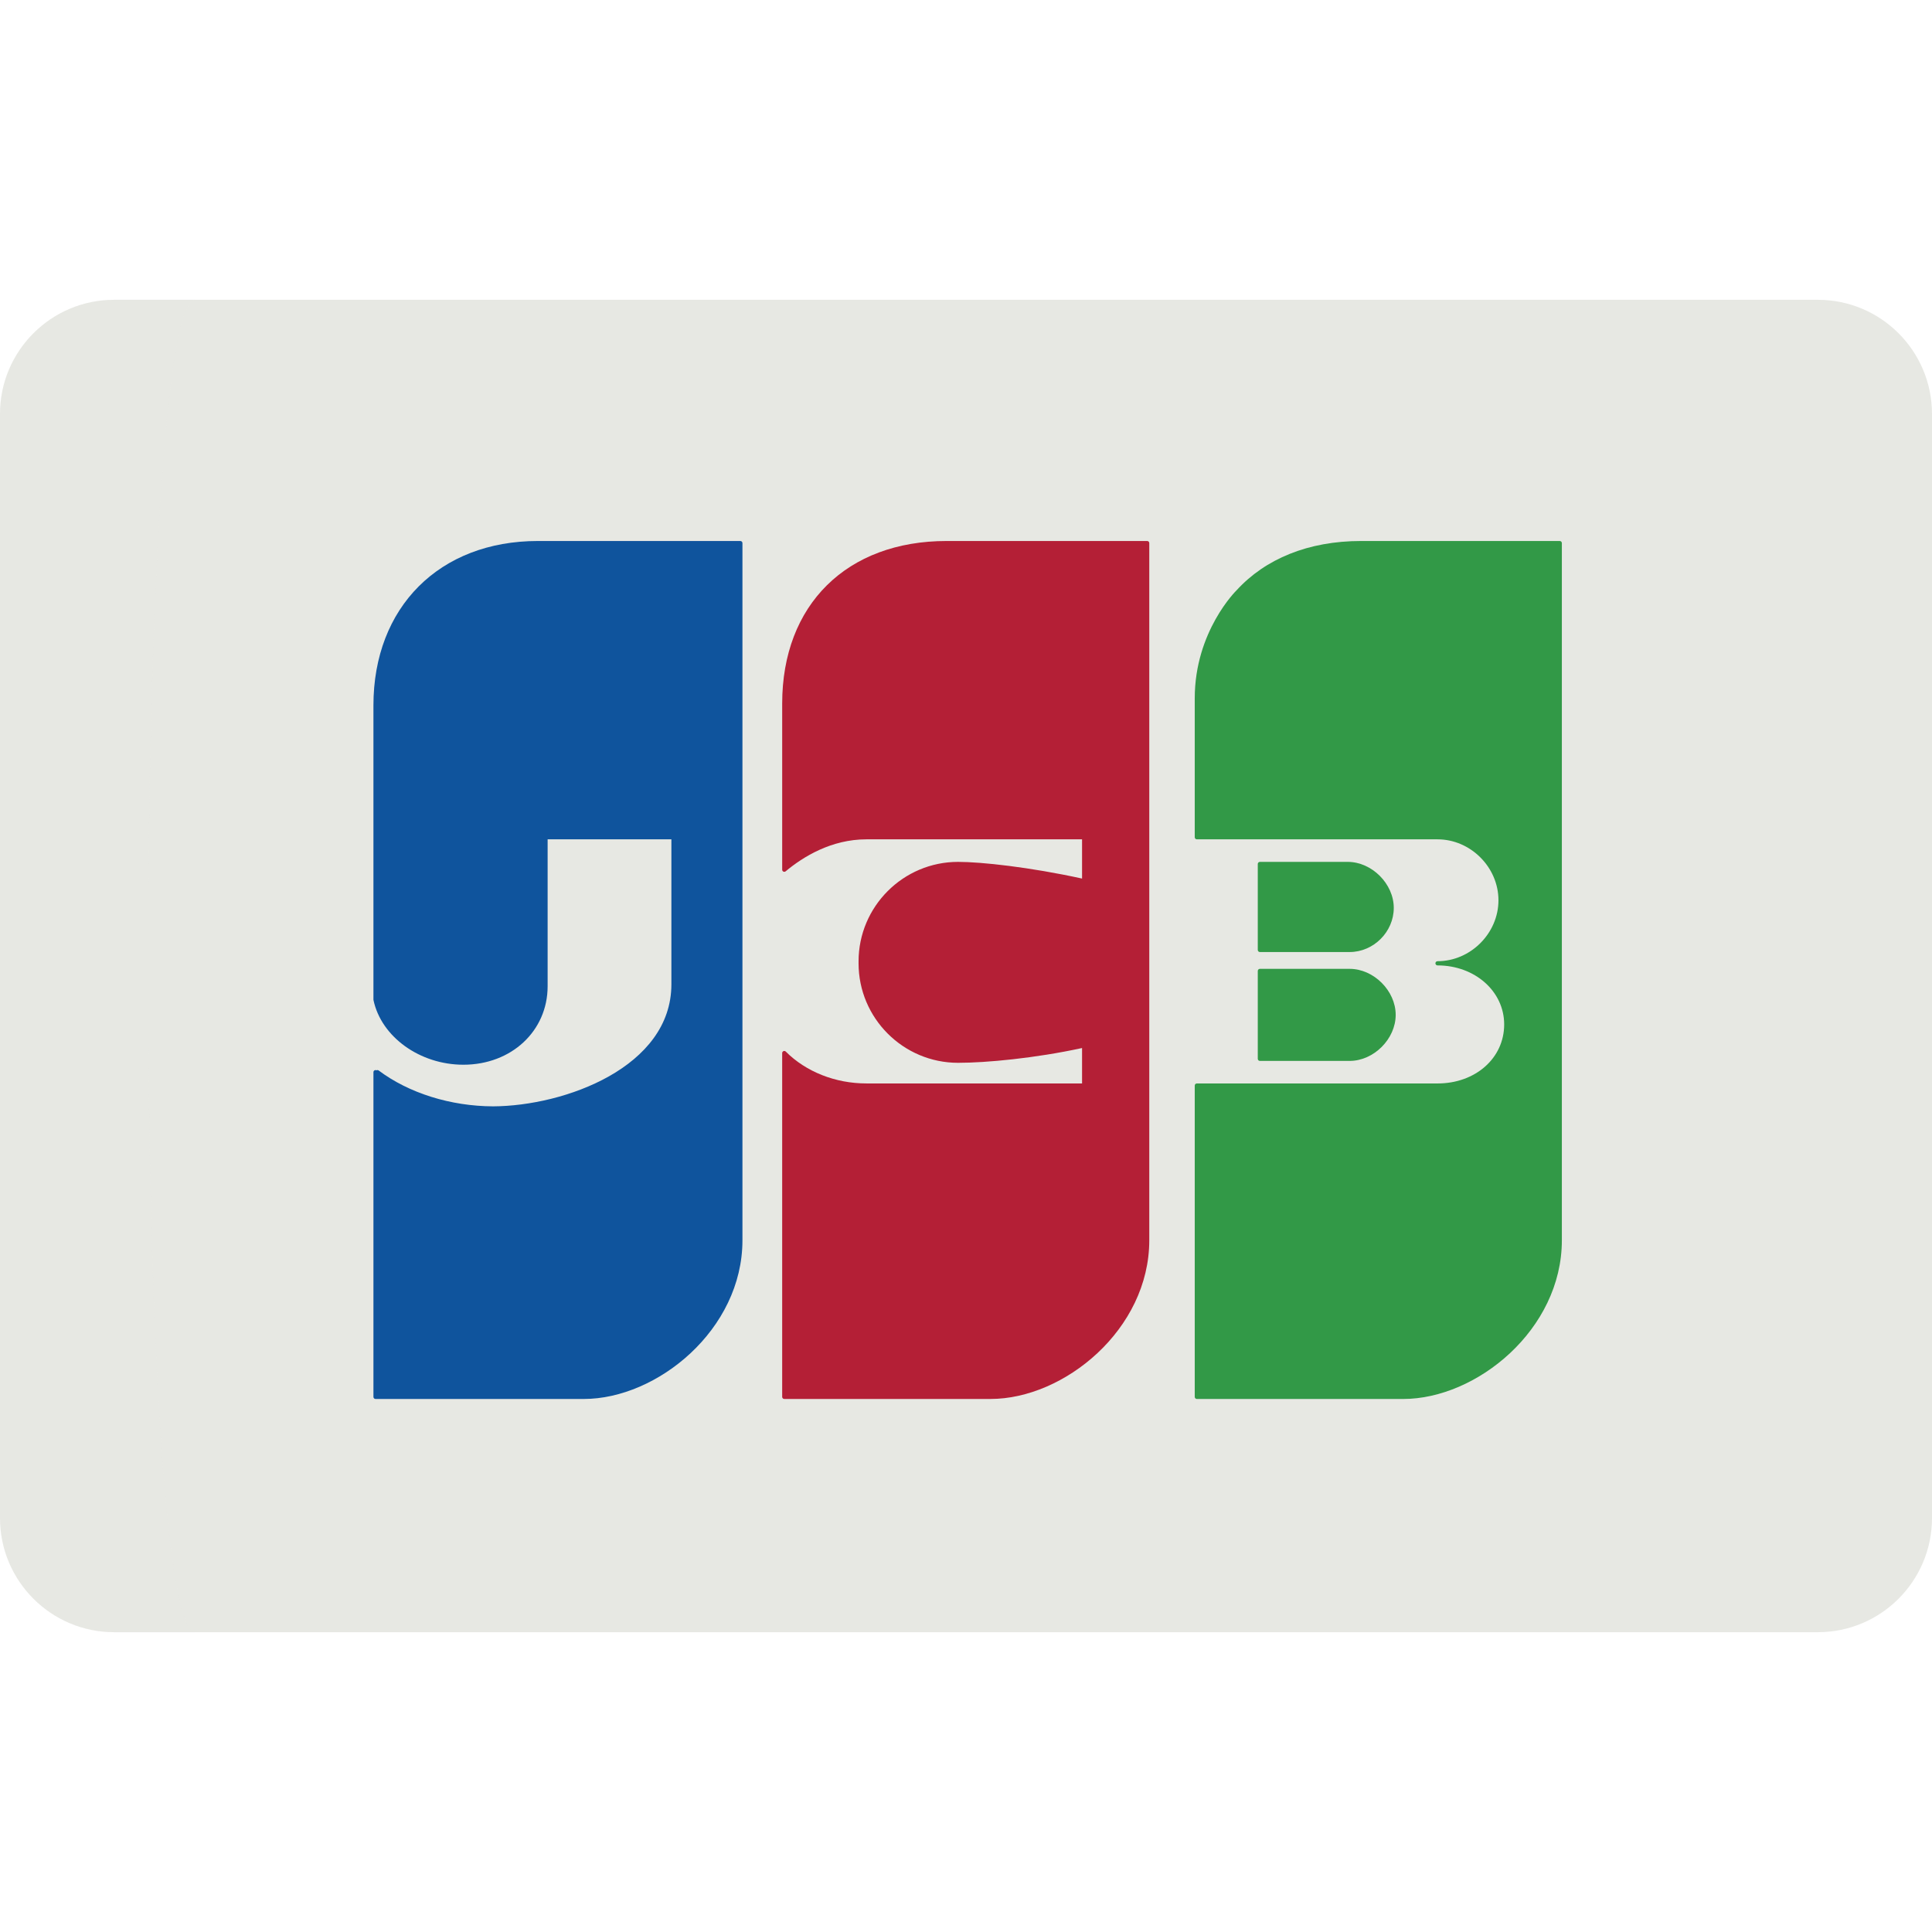
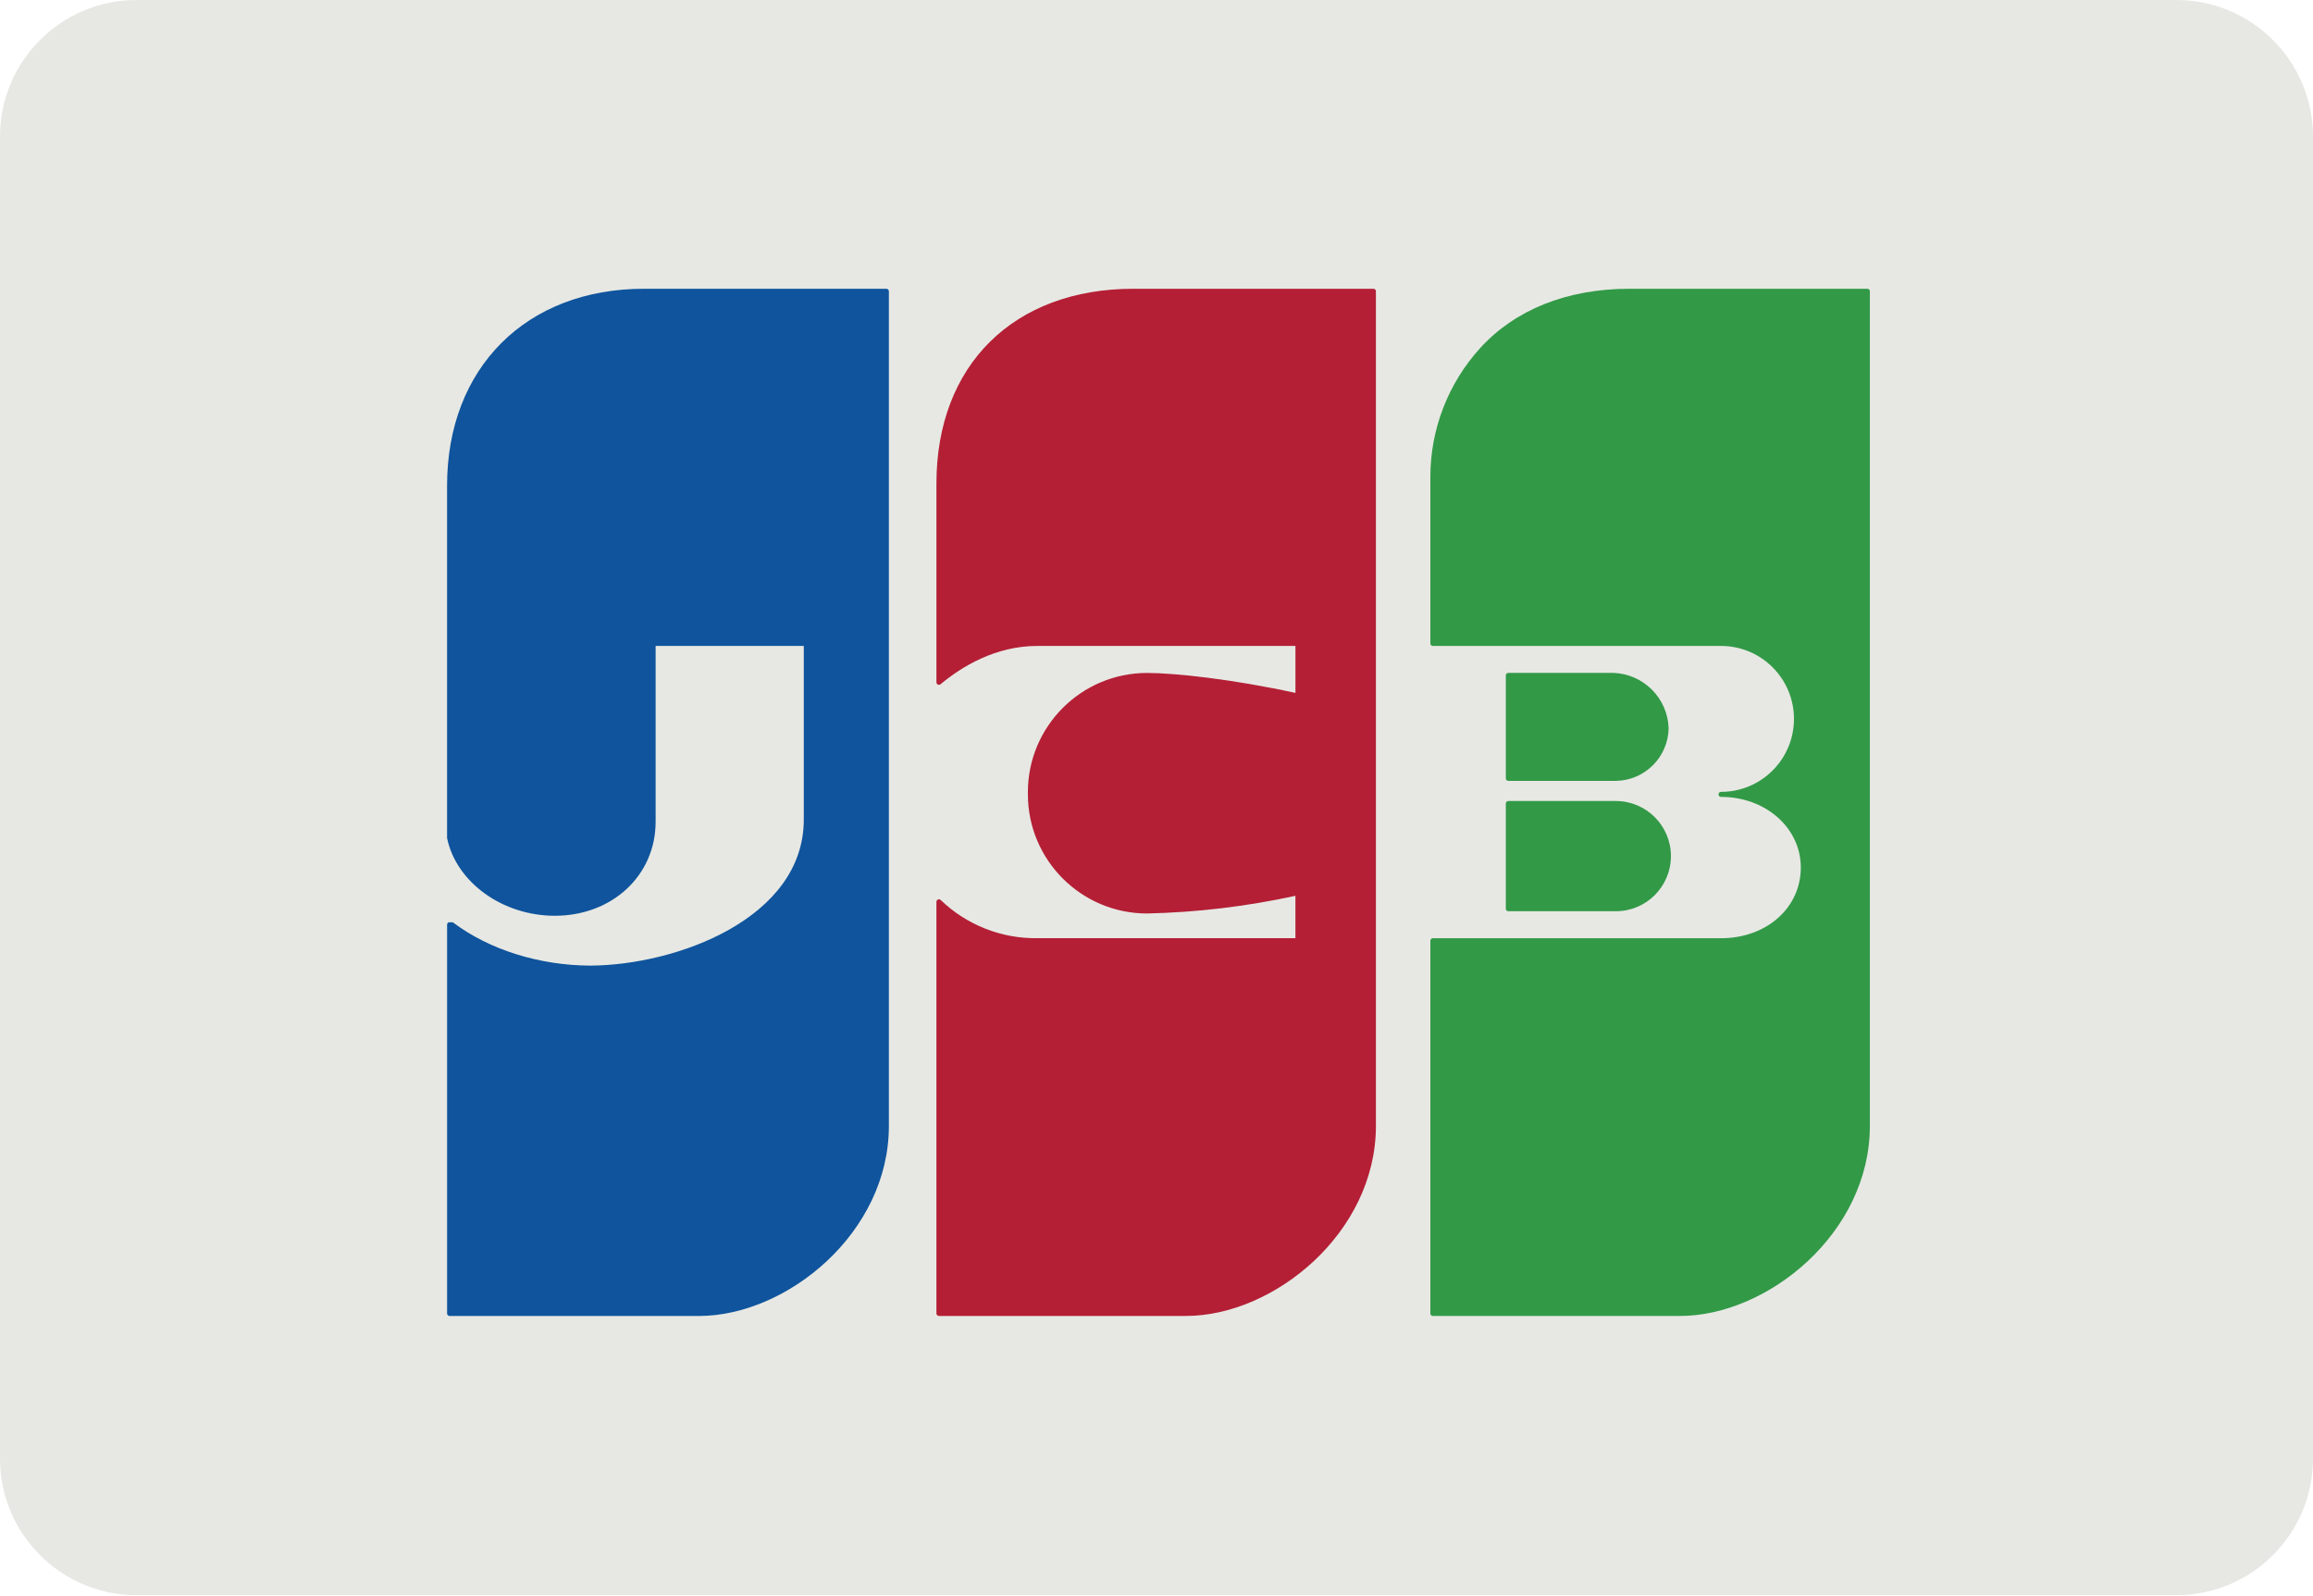
- <svg xmlns="http://www.w3.org/2000/svg" enable-background="new 0 0 512 512" viewBox="0 0 512 512">
-   <path d="m512 402.282c0 16.716-13.55 30.267-30.265 30.267h-451.47c-16.715 0-30.265-13.553-30.265-30.267v-292.565c0-16.716 13.55-30.266 30.265-30.266h451.469c16.716 0 30.265 13.551 30.265 30.266z" fill="#e7e8e3" />
-   <path d="m51.785 432.547c-16.715.002-16.716-353.096-.001-353.096h-21.52c-16.714 0-30.264 13.552-30.264 30.266v292.563c0 16.716 13.55 30.267 30.265 30.267z" fill="#e7e8e3" opacity=".15" />
-   <path d="m196.197 143.37h-53.654c-26.067 0-43.58 17.514-43.58 43.58v77.954c0 .038.004.077.011.115 2.057 9.774 12.302 17.143 23.83 17.143 12.727 0 22.322-8.942 22.322-20.802v-38.929h32.8v38.421c0 21.91-28.205 32.252-47.261 32.342-11.272-.047-22.318-3.509-30.307-9.502-.167-.125-.394-.146-.582-.052 0 0-.002.001-.004.002-.157-.079-.344-.081-.502-.002-.187.095-.306.287-.306.498v86.049c0 .307.248.557.557.557h55.174c19.452 0 42.061-18.373 42.061-42.061v-184.756c-.002-.309-.249-.557-.559-.557z" fill="#0f549d" />
-   <path d="m304.016 143.37h-53.148c-26.474 0-43.58 16.908-43.58 43.077v44.036c0 .216.124.412.319.504.196.091.426.061.593-.077 4.639-3.868 12.118-8.478 21.408-8.478h57.148v10.396c-13.876-3.038-26.711-4.422-32.853-4.422-14.543 0-26.374 11.831-26.374 26.372l.004.161-.004.345c0 14.542 11.831 26.372 26.374 26.372 7.45 0 20.42-1.212 32.853-3.916v9.383h-57.148c-8.22 0-16.009-3.079-21.372-8.445-.161-.16-.4-.207-.607-.12-.209.086-.344.289-.344.514v91.112c0 .307.248.557.557.557h54.663c19.455 0 42.065-18.373 42.065-42.061v-184.753c.002-.309-.246-.557-.554-.557z" fill="#b41f36" />
-   <g fill="#329947">
-     <path d="m333.324 280.595c0 .307.25.557.557.557h23.789c6.387 0 12.202-5.816 12.202-12.2 0-6.383-5.816-12.198-12.202-12.198h-23.789c-.306 0-.557.249-.557.557z" />
-     <path d="m413.352 143.37h-52.646c-14.013 0-25.4 4.739-33.017 13.08v-.001s-11.069 10.798-11.069 28.606v1.894 15.914 19.012c0 .307.248.557.557.557h63.781c8.752 0 16.148 7.396 16.148 16.149s-7.396 16.148-16.148 16.148c-.308 0-.557.249-.557.557s.248.557.557.557c9.904 0 17.665 6.871 17.665 15.642 0 8.918-7.595 15.643-17.665 15.643h-63.781c-.308 0-.557.249-.557.557v82.504c0 .307.248.557.557.557h54.669c19.453 0 42.063-18.373 42.063-42.061v-184.758c0-.309-.251-.557-.557-.557z" />
-     <path d="m333.881 252.299h23.789c6.339 0 11.694-5.355 11.694-11.694 0-6.384-5.813-12.199-12.196-12.199h-23.287c-.306 0-.557.249-.557.557v22.78c0 .307.25.556.557.556z" />
+ <svg xmlns="http://www.w3.org/2000/svg" width="512" height="353.098" viewBox="0 0 512 353.098">
+   <g transform="translate(0 -79.451)">
+     <path d="M512,402.282a30.266,30.266,0,0,1-30.265,30.267H30.265A30.267,30.267,0,0,1,0,402.282V109.717A30.265,30.265,0,0,1,30.265,79.451H481.734A30.265,30.265,0,0,1,512,109.717Z" fill="#e7e8e3" />
+     <path d="M51.785,432.547c-16.715,0-16.716-353.1,0-353.1H30.264A30.266,30.266,0,0,0,0,109.717V402.28a30.266,30.266,0,0,0,30.265,30.267Z" fill="#e7e8e3" opacity="0.15" />
+     <path d="M196.2,143.37H142.543c-26.067,0-43.58,17.514-43.58,43.58V264.9a.639.639,0,0,0,.011.115c2.057,9.774,12.3,17.143,23.83,17.143,12.727,0,22.322-8.942,22.322-20.8V222.431h32.8v38.421c0,21.91-28.205,32.252-47.261,32.342-11.272-.047-22.318-3.509-30.307-9.5a.559.559,0,0,0-.582-.052l0,0a.555.555,0,0,0-.808.5v86.049a.557.557,0,0,0,.557.557H154.7c19.452,0,42.061-18.373,42.061-42.061V143.927a.558.558,0,0,0-.559-.557Z" fill="#0f549d" />
+     <path d="M304.016,143.37H250.868c-26.474,0-43.58,16.908-43.58,43.077v44.036a.555.555,0,0,0,.912.427c4.639-3.868,12.118-8.478,21.408-8.478h57.148v10.4c-13.876-3.038-26.711-4.422-32.853-4.422a26.4,26.4,0,0,0-26.374,26.372l0,.161,0,.345A26.4,26.4,0,0,0,253.9,281.656a172.074,172.074,0,0,0,32.853-3.916v9.383H229.608a30.26,30.26,0,0,1-21.372-8.445.558.558,0,0,0-.951.394v91.112a.557.557,0,0,0,.557.557h54.663c19.455,0,42.065-18.373,42.065-42.061V143.927a.552.552,0,0,0-.554-.557Z" fill="#b41f36" />
+     <path d="M333.324,280.6a.558.558,0,0,0,.557.557H357.67a12.2,12.2,0,1,0,0-24.4H333.881a.558.558,0,0,0-.557.557Z" fill="#329947" />
+     <path d="M413.352,143.37H360.706c-14.013,0-25.4,4.739-33.017,13.08h0a42.417,42.417,0,0,0-11.069,28.606v36.82a.557.557,0,0,0,.557.557h63.781a16.148,16.148,0,0,1,0,32.3.557.557,0,0,0,0,1.114c9.9,0,17.665,6.871,17.665,15.642,0,8.918-7.6,15.643-17.665,15.643H317.177a.557.557,0,0,0-.557.557v82.5a.557.557,0,0,0,.557.557h54.669c19.453,0,42.063-18.373,42.063-42.061V143.927a.557.557,0,0,0-.557-.557Z" fill="#329947" />
+     <path d="M333.881,252.3H357.67A11.85,11.85,0,0,0,369.364,240.6a12.68,12.68,0,0,0-12.2-12.2H333.881a.558.558,0,0,0-.557.557v22.78A.557.557,0,0,0,333.881,252.3Z" fill="#329947" />
  </g>
</svg>
